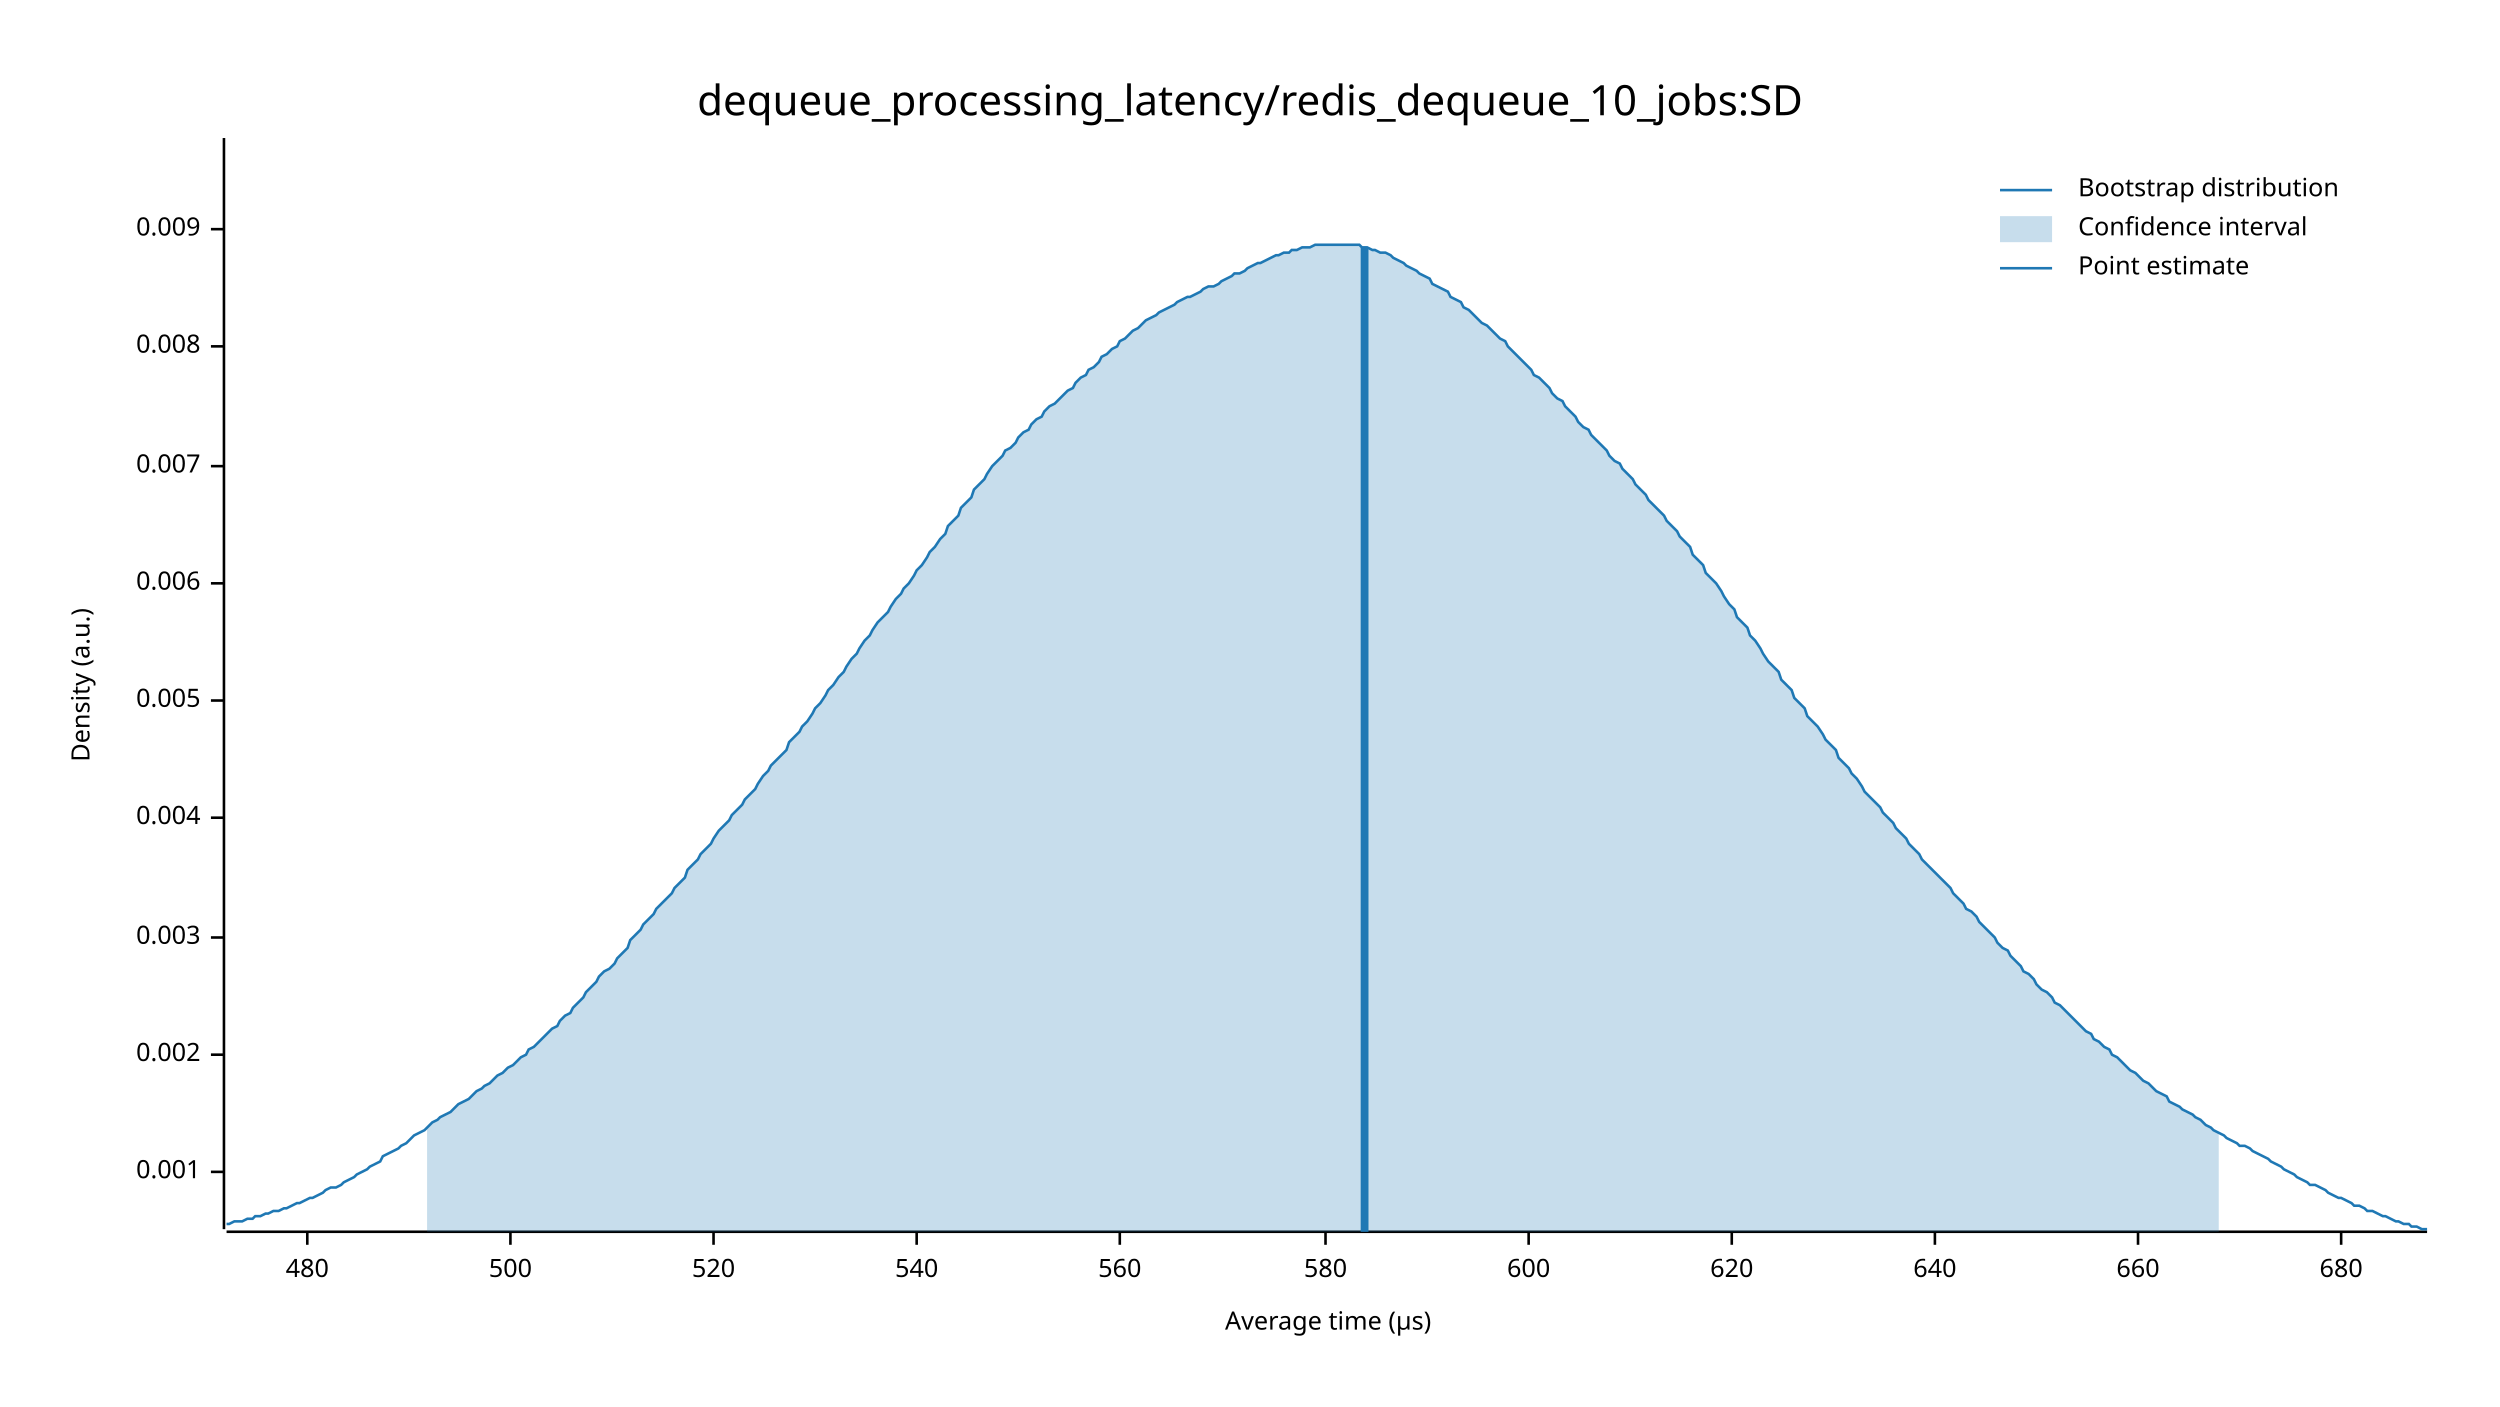
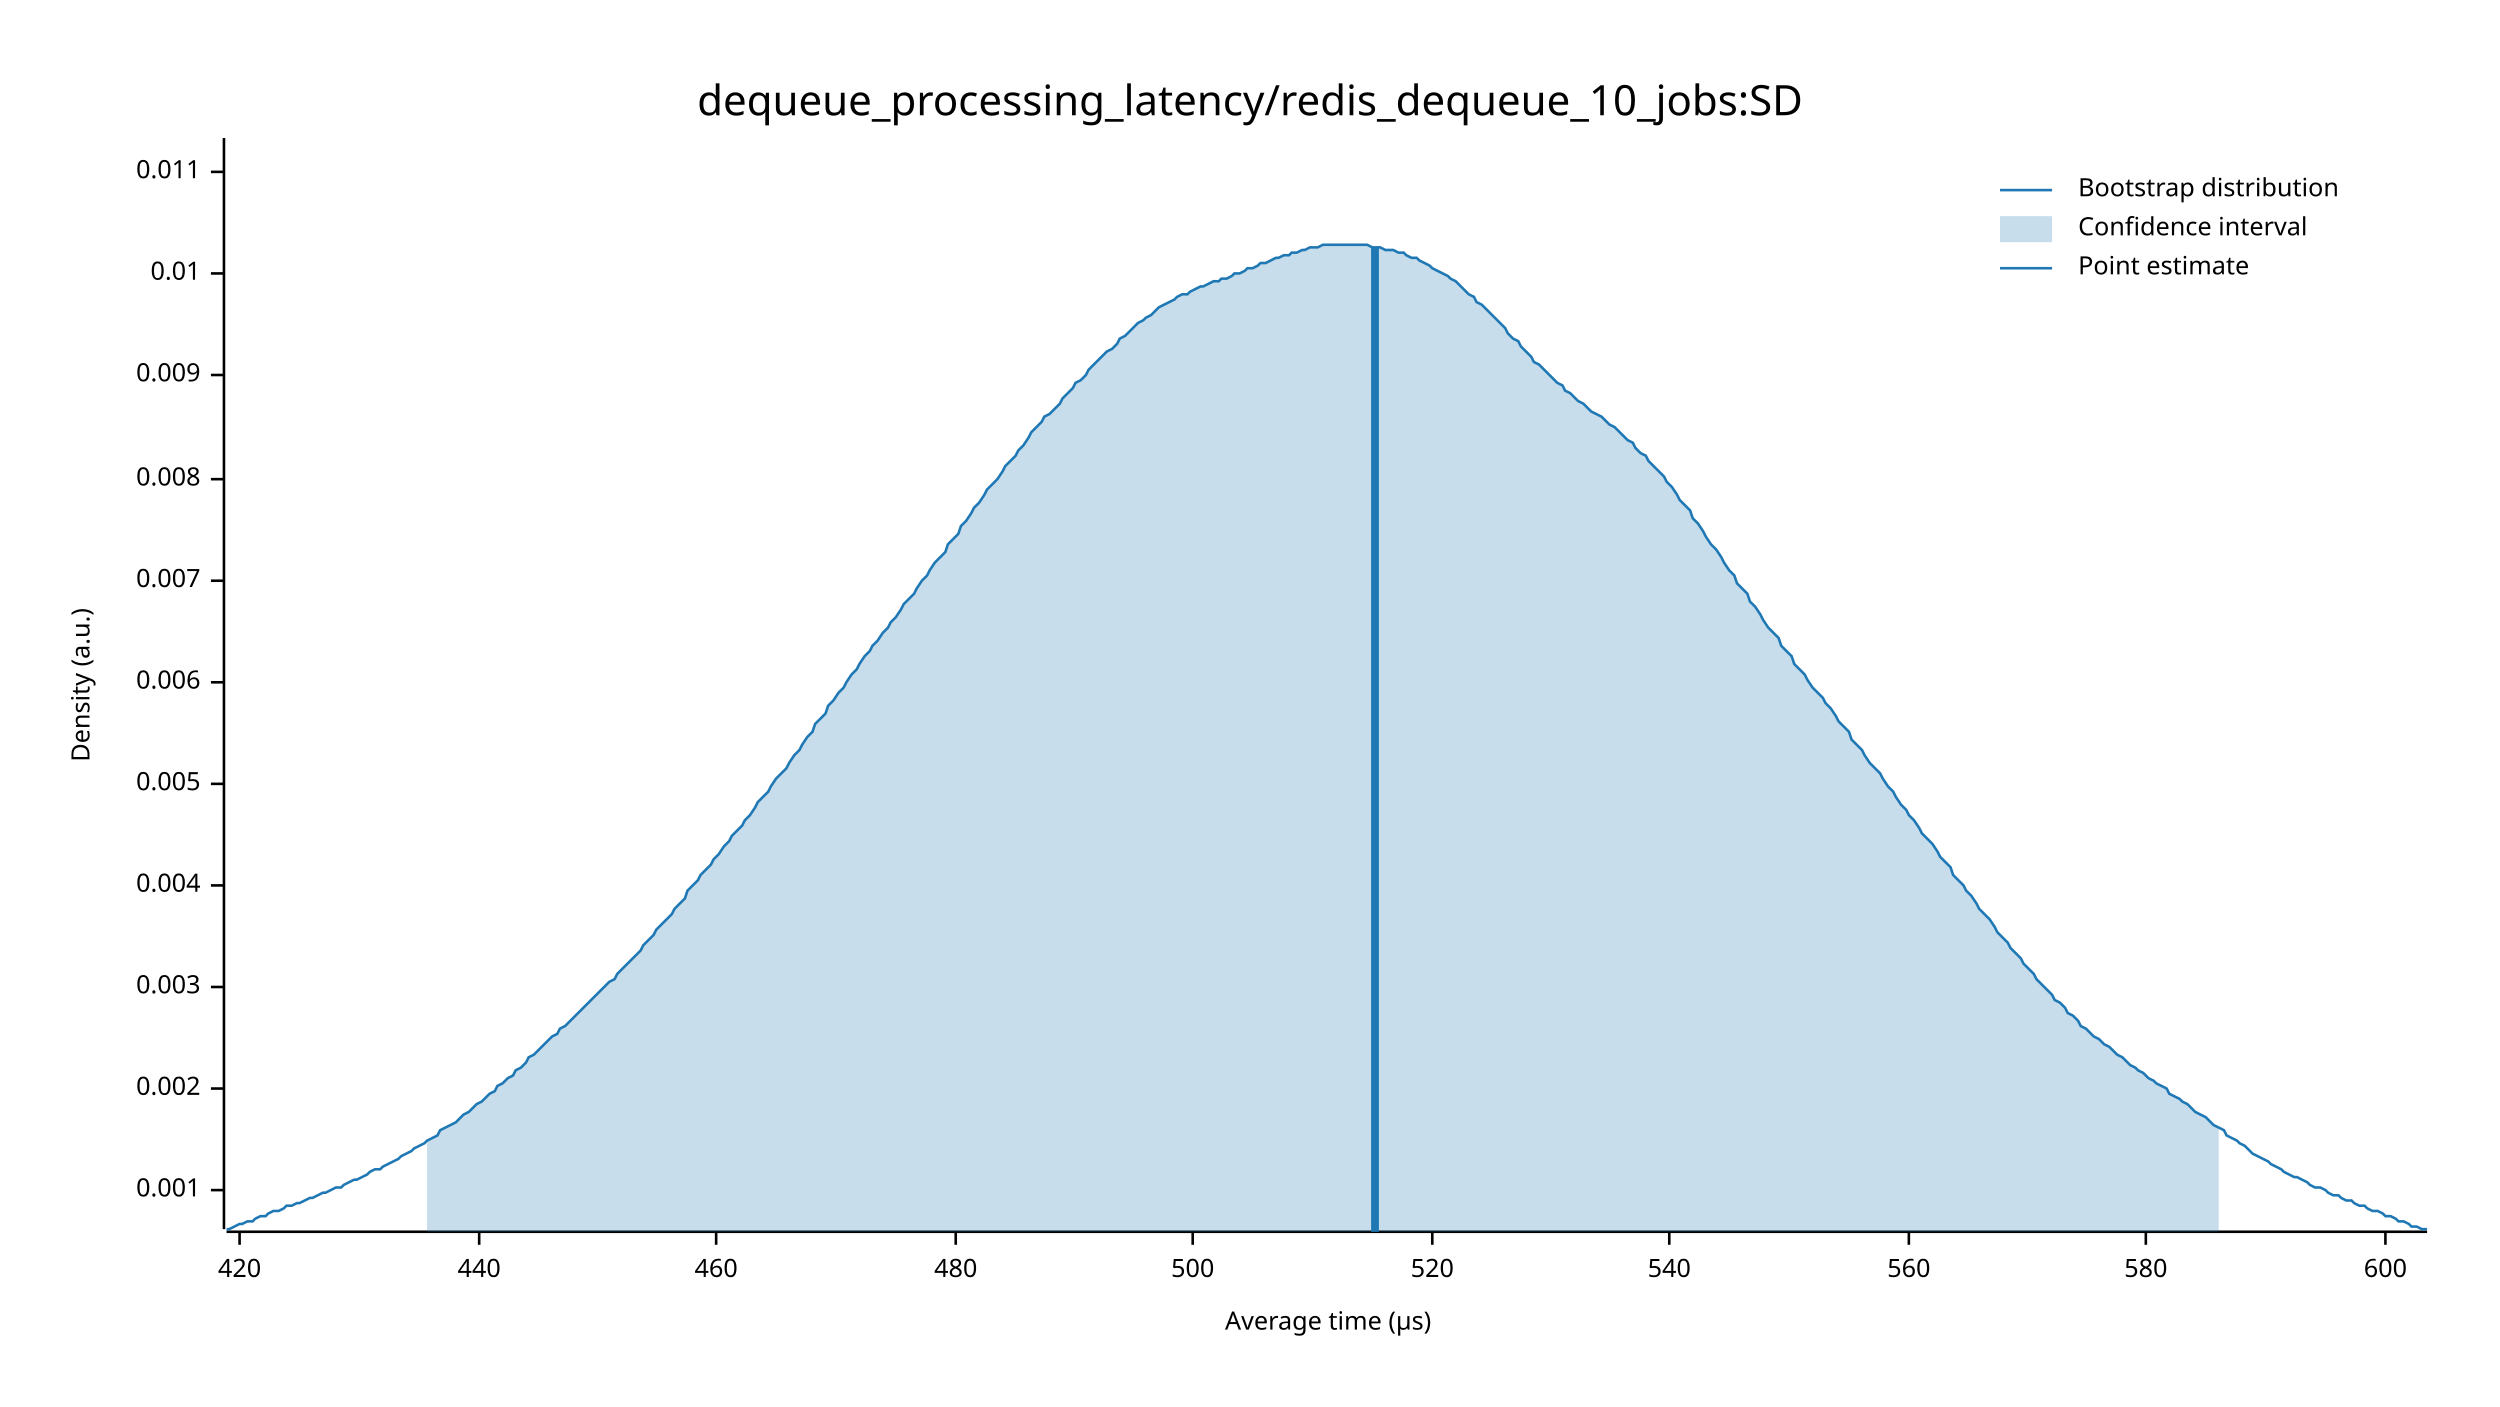
<svg xmlns="http://www.w3.org/2000/svg" width="960" height="540" viewBox="0 0 960 540">
  <text x="480" y="32" dy="0.76em" text-anchor="middle" font-family="sans-serif" font-size="16.129" opacity="1" fill="#000000">
dequeue_processing_latency/redis_dequeue_10_jobs:SD
</text>
  <text x="27" y="263" dy="0.76em" text-anchor="middle" font-family="sans-serif" font-size="9.677" opacity="1" fill="#000000" transform="rotate(270, 27, 263)">
Density (a.u.)
</text>
  <text x="510" y="513" dy="-0.5ex" text-anchor="middle" font-family="sans-serif" font-size="9.677" opacity="1" fill="#000000">
Average time (µs)
</text>
  <polyline fill="none" opacity="1" stroke="#000000" stroke-width="1" points="86,53 86,472 " />
-   <text x="77" y="450" dy="0.5ex" text-anchor="end" font-family="sans-serif" font-size="9.677" opacity="1" fill="#000000">
+   <text x="77" y="457" dy="0.5ex" text-anchor="end" font-family="sans-serif" font-size="9.677" opacity="1" fill="#000000">
0.001
</text>
-   <polyline fill="none" opacity="1" stroke="#000000" stroke-width="1" points="81,450 86,450 " />
-   <text x="77" y="405" dy="0.5ex" text-anchor="end" font-family="sans-serif" font-size="9.677" opacity="1" fill="#000000">
+   <polyline fill="none" opacity="1" stroke="#000000" stroke-width="1" points="81,457 86,457 " />
+   <text x="77" y="418" dy="0.5ex" text-anchor="end" font-family="sans-serif" font-size="9.677" opacity="1" fill="#000000">
0.002
</text>
-   <polyline fill="none" opacity="1" stroke="#000000" stroke-width="1" points="81,405 86,405 " />
-   <text x="77" y="360" dy="0.5ex" text-anchor="end" font-family="sans-serif" font-size="9.677" opacity="1" fill="#000000">
+   <polyline fill="none" opacity="1" stroke="#000000" stroke-width="1" points="81,418 86,418 " />
+   <text x="77" y="379" dy="0.5ex" text-anchor="end" font-family="sans-serif" font-size="9.677" opacity="1" fill="#000000">
0.003
</text>
-   <polyline fill="none" opacity="1" stroke="#000000" stroke-width="1" points="81,360 86,360 " />
-   <text x="77" y="314" dy="0.5ex" text-anchor="end" font-family="sans-serif" font-size="9.677" opacity="1" fill="#000000">
+   <polyline fill="none" opacity="1" stroke="#000000" stroke-width="1" points="81,379 86,379 " />
+   <text x="77" y="340" dy="0.5ex" text-anchor="end" font-family="sans-serif" font-size="9.677" opacity="1" fill="#000000">
0.004
</text>
-   <polyline fill="none" opacity="1" stroke="#000000" stroke-width="1" points="81,314 86,314 " />
-   <text x="77" y="269" dy="0.5ex" text-anchor="end" font-family="sans-serif" font-size="9.677" opacity="1" fill="#000000">
+   <polyline fill="none" opacity="1" stroke="#000000" stroke-width="1" points="81,340 86,340 " />
+   <text x="77" y="301" dy="0.5ex" text-anchor="end" font-family="sans-serif" font-size="9.677" opacity="1" fill="#000000">
0.005
</text>
-   <polyline fill="none" opacity="1" stroke="#000000" stroke-width="1" points="81,269 86,269 " />
-   <text x="77" y="224" dy="0.5ex" text-anchor="end" font-family="sans-serif" font-size="9.677" opacity="1" fill="#000000">
+   <polyline fill="none" opacity="1" stroke="#000000" stroke-width="1" points="81,301 86,301 " />
+   <text x="77" y="262" dy="0.5ex" text-anchor="end" font-family="sans-serif" font-size="9.677" opacity="1" fill="#000000">
0.006
</text>
-   <polyline fill="none" opacity="1" stroke="#000000" stroke-width="1" points="81,224 86,224 " />
-   <text x="77" y="179" dy="0.5ex" text-anchor="end" font-family="sans-serif" font-size="9.677" opacity="1" fill="#000000">
+   <polyline fill="none" opacity="1" stroke="#000000" stroke-width="1" points="81,262 86,262 " />
+   <text x="77" y="223" dy="0.5ex" text-anchor="end" font-family="sans-serif" font-size="9.677" opacity="1" fill="#000000">
0.007
</text>
-   <polyline fill="none" opacity="1" stroke="#000000" stroke-width="1" points="81,179 86,179 " />
-   <text x="77" y="133" dy="0.5ex" text-anchor="end" font-family="sans-serif" font-size="9.677" opacity="1" fill="#000000">
+   <polyline fill="none" opacity="1" stroke="#000000" stroke-width="1" points="81,223 86,223 " />
+   <text x="77" y="184" dy="0.5ex" text-anchor="end" font-family="sans-serif" font-size="9.677" opacity="1" fill="#000000">
0.008
</text>
-   <polyline fill="none" opacity="1" stroke="#000000" stroke-width="1" points="81,133 86,133 " />
-   <text x="77" y="88" dy="0.5ex" text-anchor="end" font-family="sans-serif" font-size="9.677" opacity="1" fill="#000000">
+   <polyline fill="none" opacity="1" stroke="#000000" stroke-width="1" points="81,184 86,184 " />
+   <text x="77" y="144" dy="0.5ex" text-anchor="end" font-family="sans-serif" font-size="9.677" opacity="1" fill="#000000">
0.009
</text>
-   <polyline fill="none" opacity="1" stroke="#000000" stroke-width="1" points="81,88 86,88 " />
+   <polyline fill="none" opacity="1" stroke="#000000" stroke-width="1" points="81,144 86,144 " />
+   <text x="77" y="105" dy="0.5ex" text-anchor="end" font-family="sans-serif" font-size="9.677" opacity="1" fill="#000000">
+ 0.01
+ </text>
+   <polyline fill="none" opacity="1" stroke="#000000" stroke-width="1" points="81,105 86,105 " />
+   <text x="77" y="66" dy="0.5ex" text-anchor="end" font-family="sans-serif" font-size="9.677" opacity="1" fill="#000000">
+ 0.011
+ </text>
+   <polyline fill="none" opacity="1" stroke="#000000" stroke-width="1" points="81,66 86,66 " />
  <polyline fill="none" opacity="1" stroke="#000000" stroke-width="1" points="87,473 932,473 " />
-   <text x="118" y="483" dy="0.76em" text-anchor="middle" font-family="sans-serif" font-size="9.677" opacity="1" fill="#000000">
+   <text x="92" y="483" dy="0.76em" text-anchor="middle" font-family="sans-serif" font-size="9.677" opacity="1" fill="#000000">
+ 420
+ </text>
+   <polyline fill="none" opacity="1" stroke="#000000" stroke-width="1" points="92,473 92,478 " />
+   <text x="184" y="483" dy="0.76em" text-anchor="middle" font-family="sans-serif" font-size="9.677" opacity="1" fill="#000000">
+ 440
+ </text>
+   <polyline fill="none" opacity="1" stroke="#000000" stroke-width="1" points="184,473 184,478 " />
+   <text x="275" y="483" dy="0.76em" text-anchor="middle" font-family="sans-serif" font-size="9.677" opacity="1" fill="#000000">
+ 460
+ </text>
+   <polyline fill="none" opacity="1" stroke="#000000" stroke-width="1" points="275,473 275,478 " />
+   <text x="367" y="483" dy="0.76em" text-anchor="middle" font-family="sans-serif" font-size="9.677" opacity="1" fill="#000000">
480
</text>
-   <polyline fill="none" opacity="1" stroke="#000000" stroke-width="1" points="118,473 118,478 " />
-   <text x="196" y="483" dy="0.76em" text-anchor="middle" font-family="sans-serif" font-size="9.677" opacity="1" fill="#000000">
+   <polyline fill="none" opacity="1" stroke="#000000" stroke-width="1" points="367,473 367,478 " />
+   <text x="458" y="483" dy="0.76em" text-anchor="middle" font-family="sans-serif" font-size="9.677" opacity="1" fill="#000000">
500
</text>
-   <polyline fill="none" opacity="1" stroke="#000000" stroke-width="1" points="196,473 196,478 " />
-   <text x="274" y="483" dy="0.76em" text-anchor="middle" font-family="sans-serif" font-size="9.677" opacity="1" fill="#000000">
+   <polyline fill="none" opacity="1" stroke="#000000" stroke-width="1" points="458,473 458,478 " />
+   <text x="550" y="483" dy="0.76em" text-anchor="middle" font-family="sans-serif" font-size="9.677" opacity="1" fill="#000000">
520
</text>
-   <polyline fill="none" opacity="1" stroke="#000000" stroke-width="1" points="274,473 274,478 " />
-   <text x="352" y="483" dy="0.76em" text-anchor="middle" font-family="sans-serif" font-size="9.677" opacity="1" fill="#000000">
+   <polyline fill="none" opacity="1" stroke="#000000" stroke-width="1" points="550,473 550,478 " />
+   <text x="641" y="483" dy="0.76em" text-anchor="middle" font-family="sans-serif" font-size="9.677" opacity="1" fill="#000000">
540
</text>
-   <polyline fill="none" opacity="1" stroke="#000000" stroke-width="1" points="352,473 352,478 " />
-   <text x="430" y="483" dy="0.76em" text-anchor="middle" font-family="sans-serif" font-size="9.677" opacity="1" fill="#000000">
+   <polyline fill="none" opacity="1" stroke="#000000" stroke-width="1" points="641,473 641,478 " />
+   <text x="733" y="483" dy="0.76em" text-anchor="middle" font-family="sans-serif" font-size="9.677" opacity="1" fill="#000000">
560
</text>
-   <polyline fill="none" opacity="1" stroke="#000000" stroke-width="1" points="430,473 430,478 " />
-   <text x="509" y="483" dy="0.76em" text-anchor="middle" font-family="sans-serif" font-size="9.677" opacity="1" fill="#000000">
+   <polyline fill="none" opacity="1" stroke="#000000" stroke-width="1" points="733,473 733,478 " />
+   <text x="824" y="483" dy="0.76em" text-anchor="middle" font-family="sans-serif" font-size="9.677" opacity="1" fill="#000000">
580
</text>
-   <polyline fill="none" opacity="1" stroke="#000000" stroke-width="1" points="509,473 509,478 " />
-   <text x="587" y="483" dy="0.76em" text-anchor="middle" font-family="sans-serif" font-size="9.677" opacity="1" fill="#000000">
+   <polyline fill="none" opacity="1" stroke="#000000" stroke-width="1" points="824,473 824,478 " />
+   <text x="916" y="483" dy="0.76em" text-anchor="middle" font-family="sans-serif" font-size="9.677" opacity="1" fill="#000000">
600
</text>
-   <polyline fill="none" opacity="1" stroke="#000000" stroke-width="1" points="587,473 587,478 " />
-   <text x="665" y="483" dy="0.76em" text-anchor="middle" font-family="sans-serif" font-size="9.677" opacity="1" fill="#000000">
- 620
- </text>
-   <polyline fill="none" opacity="1" stroke="#000000" stroke-width="1" points="665,473 665,478 " />
-   <text x="743" y="483" dy="0.76em" text-anchor="middle" font-family="sans-serif" font-size="9.677" opacity="1" fill="#000000">
- 640
- </text>
-   <polyline fill="none" opacity="1" stroke="#000000" stroke-width="1" points="743,473 743,478 " />
-   <text x="821" y="483" dy="0.76em" text-anchor="middle" font-family="sans-serif" font-size="9.677" opacity="1" fill="#000000">
- 660
- </text>
-   <polyline fill="none" opacity="1" stroke="#000000" stroke-width="1" points="821,473 821,478 " />
-   <text x="899" y="483" dy="0.76em" text-anchor="middle" font-family="sans-serif" font-size="9.677" opacity="1" fill="#000000">
- 680
- </text>
-   <polyline fill="none" opacity="1" stroke="#000000" stroke-width="1" points="899,473 899,478 " />
-   <polyline fill="none" opacity="1" stroke="#1F78B4" stroke-width="1" points="87,470 88,470 90,469 92,469 93,469 95,468 97,468 98,467 100,467 102,466 103,466 105,465 107,465 109,464 110,464 112,463 114,462 115,462 117,461 119,460 120,460 122,459 124,458 125,457 127,456 129,456 131,455 132,454 134,453 136,452 137,451 139,450 141,449 142,448 144,447 146,446 147,444 149,443 151,442 153,441 154,440 156,439 158,437 159,436 161,435 163,434 164,433 166,431 168,430 169,429 171,428 173,427 175,425 176,424 178,423 180,422 181,421 183,419 185,418 186,417 188,416 190,414 191,413 193,412 195,410 197,409 198,408 200,406 202,405 203,403 205,402 207,400 208,399 210,397 212,395 214,394 215,392 217,390 219,389 220,387 222,385 224,383 225,381 227,379 229,377 230,375 232,373 234,372 236,370 237,368 239,366 241,364 242,361 244,359 246,357 247,355 249,353 251,351 252,349 254,347 256,345 258,343 259,341 261,339 263,337 264,334 266,332 268,330 269,328 271,326 273,324 274,322 276,319 278,317 280,315 281,313 283,311 285,309 286,307 288,305 290,303 291,301 293,298 295,296 296,294 298,292 300,290 302,288 303,285 305,283 307,281 308,279 310,277 312,274 313,272 315,270 317,267 318,265 320,263 322,260 324,258 325,256 327,253 329,251 330,249 332,246 334,244 335,242 337,239 339,237 341,235 342,233 344,230 346,228 347,226 349,224 351,221 352,219 354,217 356,214 357,212 359,210 361,207 363,205 364,202 366,200 368,198 369,195 371,193 373,191 374,188 376,186 378,184 379,182 381,179 383,177 385,175 386,173 388,172 390,170 391,168 393,166 395,165 396,163 398,161 400,160 401,158 403,156 405,155 407,153 408,152 410,150 412,149 413,147 415,145 417,144 418,142 420,141 422,139 423,137 425,136 427,134 429,133 430,131 432,130 434,128 435,127 437,126 439,124 440,123 442,122 444,121 445,120 447,119 449,118 451,117 452,116 454,115 456,114 457,114 459,113 461,112 462,111 464,110 466,110 468,109 469,108 471,107 473,106 474,105 476,105 478,104 479,103 481,102 483,101 484,101 486,100 488,99 490,98 491,98 493,97 495,97 496,96 498,96 500,95 501,95 503,95 505,94 506,94 508,94 510,94 512,94 513,94 515,94 517,94 518,94 520,94 522,94 523,95 525,95 527,96 528,96 530,97 532,97 534,98 535,99 537,100 539,101 540,102 542,103 544,104 545,105 547,106 549,107 550,109 552,110 554,111 556,112 557,114 559,115 561,116 562,118 564,119 566,121 567,122 569,124 571,125 573,127 574,128 576,130 578,131 579,133 581,135 583,137 584,138 586,140 588,142 589,144 591,145 593,147 595,149 596,151 598,153 600,154 601,156 603,158 605,160 606,162 608,164 610,165 611,167 613,169 615,171 617,173 618,175 620,177 622,178 623,180 625,182 627,184 628,186 630,188 632,190 633,192 635,194 637,196 639,198 640,200 642,202 644,204 645,206 647,208 649,210 650,213 652,215 654,217 655,220 657,222 659,224 661,227 662,229 664,232 666,234 667,237 669,239 671,241 672,244 674,246 676,249 677,251 679,254 681,256 683,258 684,261 686,263 688,265 689,268 691,270 693,272 694,275 696,277 698,279 700,282 701,284 703,286 705,288 706,291 708,293 710,295 711,297 713,299 715,302 716,304 718,306 720,308 722,310 723,312 725,314 727,316 728,318 730,320 732,322 733,324 735,326 737,328 738,330 740,332 742,334 744,336 745,337 747,339 749,341 750,343 752,345 754,347 755,349 757,350 759,352 760,354 762,356 764,358 766,360 767,362 769,364 771,365 772,367 774,369 776,371 777,373 779,374 781,376 782,378 784,380 786,381 788,383 789,385 791,386 793,388 794,389 796,391 798,393 799,394 801,396 803,397 804,399 806,400 808,402 810,403 811,405 813,406 815,408 816,409 818,411 820,412 821,413 823,415 825,416 827,418 828,419 830,420 832,421 833,423 835,424 837,425 838,426 840,427 842,428 843,429 845,430 847,432 849,433 850,434 852,435 854,436 855,437 857,438 859,439 860,440 862,440 864,441 865,442 867,443 869,444 871,445 872,446 874,447 876,448 877,449 879,450 881,451 882,452 884,453 886,454 887,455 889,455 891,456 893,457 894,458 896,459 898,460 899,460 901,461 903,462 904,463 906,463 908,464 909,465 911,465 913,466 915,467 916,467 918,468 920,469 921,469 923,470 925,470 926,471 928,471 930,472 932,472 " />
-   <polygon opacity="0.25" fill="#1F78B4" points="164,433 166,431 168,430 169,429 171,428 173,427 175,425 176,424 178,423 180,422 181,421 183,419 185,418 186,417 188,416 190,414 191,413 193,412 195,410 197,409 198,408 200,406 202,405 203,403 205,402 207,400 208,399 210,397 212,395 214,394 215,392 217,390 219,389 220,387 222,385 224,383 225,381 227,379 229,377 230,375 232,373 234,372 236,370 237,368 239,366 241,364 242,361 244,359 246,357 247,355 249,353 251,351 252,349 254,347 256,345 258,343 259,341 261,339 263,337 264,334 266,332 268,330 269,328 271,326 273,324 274,322 276,319 278,317 280,315 281,313 283,311 285,309 286,307 288,305 290,303 291,301 293,298 295,296 296,294 298,292 300,290 302,288 303,285 305,283 307,281 308,279 310,277 312,274 313,272 315,270 317,267 318,265 320,263 322,260 324,258 325,256 327,253 329,251 330,249 332,246 334,244 335,242 337,239 339,237 341,235 342,233 344,230 346,228 347,226 349,224 351,221 352,219 354,217 356,214 357,212 359,210 361,207 363,205 364,202 366,200 368,198 369,195 371,193 373,191 374,188 376,186 378,184 379,182 381,179 383,177 385,175 386,173 388,172 390,170 391,168 393,166 395,165 396,163 398,161 400,160 401,158 403,156 405,155 407,153 408,152 410,150 412,149 413,147 415,145 417,144 418,142 420,141 422,139 423,137 425,136 427,134 429,133 430,131 432,130 434,128 435,127 437,126 439,124 440,123 442,122 444,121 445,120 447,119 449,118 451,117 452,116 454,115 456,114 457,114 459,113 461,112 462,111 464,110 466,110 468,109 469,108 471,107 473,106 474,105 476,105 478,104 479,103 481,102 483,101 484,101 486,100 488,99 490,98 491,98 493,97 495,97 496,96 498,96 500,95 501,95 503,95 505,94 506,94 508,94 510,94 512,94 513,94 515,94 517,94 518,94 520,94 522,94 523,95 525,95 527,96 528,96 530,97 532,97 534,98 535,99 537,100 539,101 540,102 542,103 544,104 545,105 547,106 549,107 550,109 552,110 554,111 556,112 557,114 559,115 561,116 562,118 564,119 566,121 567,122 569,124 571,125 573,127 574,128 576,130 578,131 579,133 581,135 583,137 584,138 586,140 588,142 589,144 591,145 593,147 595,149 596,151 598,153 600,154 601,156 603,158 605,160 606,162 608,164 610,165 611,167 613,169 615,171 617,173 618,175 620,177 622,178 623,180 625,182 627,184 628,186 630,188 632,190 633,192 635,194 637,196 639,198 640,200 642,202 644,204 645,206 647,208 649,210 650,213 652,215 654,217 655,220 657,222 659,224 661,227 662,229 664,232 666,234 667,237 669,239 671,241 672,244 674,246 676,249 677,251 679,254 681,256 683,258 684,261 686,263 688,265 689,268 691,270 693,272 694,275 696,277 698,279 700,282 701,284 703,286 705,288 706,291 708,293 710,295 711,297 713,299 715,302 716,304 718,306 720,308 722,310 723,312 725,314 727,316 728,318 730,320 732,322 733,324 735,326 737,328 738,330 740,332 742,334 744,336 745,337 747,339 749,341 750,343 752,345 754,347 755,349 757,350 759,352 760,354 762,356 764,358 766,360 767,362 769,364 771,365 772,367 774,369 776,371 777,373 779,374 781,376 782,378 784,380 786,381 788,383 789,385 791,386 793,388 794,389 796,391 798,393 799,394 801,396 803,397 804,399 806,400 808,402 810,403 811,405 813,406 815,408 816,409 818,411 820,412 821,413 823,415 825,416 827,418 828,419 830,420 832,421 833,423 835,424 837,425 838,426 840,427 842,428 843,429 845,430 847,432 849,433 850,434 852,435 852,473 164,473 " />
-   <polyline fill="none" opacity="1" stroke="#1F78B4" stroke-width="3" points="524,473 524,95 " />
+   <polyline fill="none" opacity="1" stroke="#000000" stroke-width="1" points="916,473 916,478 " />
+   <polyline fill="none" opacity="1" stroke="#1F78B4" stroke-width="1" points="87,472 88,472 90,471 92,470 93,470 95,469 97,469 98,468 100,467 102,467 103,466 105,465 107,465 109,464 110,463 112,463 114,462 115,462 117,461 119,460 120,460 122,459 124,458 125,458 127,457 129,456 131,456 132,455 134,454 136,453 137,453 139,452 141,451 142,450 144,449 146,449 147,448 149,447 151,446 153,445 154,444 156,443 158,442 159,441 161,440 163,439 164,438 166,437 168,436 169,434 171,433 173,432 175,431 176,430 178,428 180,427 181,426 183,424 185,423 186,422 188,420 190,419 191,417 193,416 195,414 197,413 198,411 200,410 202,408 203,406 205,405 207,403 208,402 210,400 212,398 214,397 215,395 217,394 219,392 220,391 222,389 224,387 225,386 227,384 229,382 230,381 232,379 234,377 236,376 237,374 239,372 241,370 242,369 244,367 246,365 247,363 249,361 251,359 252,357 254,355 256,353 258,351 259,349 261,347 263,345 264,342 266,340 268,338 269,336 271,334 273,332 274,330 276,328 278,325 280,323 281,321 283,319 285,317 286,315 288,313 290,310 291,308 293,306 295,304 296,302 298,299 300,297 302,295 303,293 305,290 307,288 308,286 310,283 312,281 313,278 315,276 317,274 318,271 320,269 322,266 324,264 325,262 327,259 329,257 330,255 332,252 334,250 335,248 337,246 339,243 341,241 342,239 344,237 346,234 347,232 349,230 351,228 352,226 354,223 356,221 357,219 359,216 361,214 363,212 364,209 366,207 368,205 369,202 371,200 373,197 374,195 376,193 378,190 379,188 381,186 383,184 385,181 386,179 388,177 390,175 391,173 393,171 395,168 396,166 398,164 400,162 401,160 403,159 405,157 407,155 408,153 410,151 412,149 413,147 415,146 417,144 418,142 420,140 422,138 423,137 425,135 427,134 429,132 430,130 432,129 434,127 435,126 437,124 439,123 440,122 442,121 444,119 445,118 447,117 449,116 451,115 452,114 454,113 456,113 457,112 459,111 461,110 462,110 464,109 466,108 468,108 469,107 471,107 473,106 474,105 476,105 478,104 479,103 481,103 483,102 484,101 486,101 488,100 490,99 491,99 493,98 495,98 496,97 498,97 500,96 501,96 503,95 505,95 506,95 508,94 510,94 512,94 513,94 515,94 517,94 518,94 520,94 522,94 523,94 525,94 527,95 528,95 530,95 532,96 534,96 535,96 537,97 539,97 540,98 542,99 544,99 545,100 547,101 549,102 550,103 552,104 554,105 556,106 557,107 559,108 561,110 562,111 564,113 566,114 567,116 569,117 571,119 573,121 574,122 576,124 578,126 579,128 581,130 583,131 584,133 586,135 588,137 589,139 591,140 593,142 595,144 596,145 598,147 600,148 601,150 603,151 605,153 606,154 608,155 610,157 611,158 613,159 615,160 617,162 618,163 620,164 622,166 623,167 625,169 627,170 628,172 630,174 632,175 633,177 635,179 637,181 639,183 640,185 642,187 644,190 645,192 647,194 649,196 650,199 652,201 654,204 655,206 657,209 659,211 661,214 662,216 664,219 666,221 667,224 669,226 671,228 672,231 674,233 676,236 677,238 679,241 681,243 683,245 684,248 686,250 688,252 689,255 691,257 693,259 694,261 696,264 698,266 700,268 701,270 703,272 705,275 706,277 708,279 710,281 711,284 713,286 715,288 716,290 718,293 720,295 722,297 723,299 725,302 727,304 728,306 730,309 732,311 733,313 735,315 737,318 738,320 740,322 742,324 744,327 745,329 747,331 749,333 750,336 752,338 754,340 755,342 757,344 759,347 760,349 762,351 764,353 766,356 767,358 769,360 771,362 772,364 774,366 776,368 777,370 779,372 781,374 782,376 784,378 786,380 788,382 789,384 791,385 793,387 794,389 796,390 798,392 799,394 801,395 803,397 804,398 806,399 808,401 810,402 811,403 813,405 815,406 816,407 818,409 820,410 821,411 823,412 825,414 827,415 828,416 830,417 832,418 833,420 835,421 837,422 838,423 840,424 842,426 843,427 845,428 847,429 849,431 850,432 852,433 854,434 855,436 857,437 859,438 860,439 862,440 864,442 865,443 867,444 869,445 871,446 872,447 874,448 876,449 877,450 879,451 881,452 882,452 884,453 886,454 887,455 889,456 891,456 893,457 894,458 896,459 898,459 899,460 901,461 903,461 904,462 906,463 908,463 909,464 911,465 913,465 915,466 916,467 918,467 920,468 921,469 923,469 925,470 926,471 928,471 930,472 932,472 " />
+   <polygon opacity="0.25" fill="#1F78B4" points="164,438 166,437 168,436 169,434 171,433 173,432 175,431 176,430 178,428 180,427 181,426 183,424 185,423 186,422 188,420 190,419 191,417 193,416 195,414 197,413 198,411 200,410 202,408 203,406 205,405 207,403 208,402 210,400 212,398 214,397 215,395 217,394 219,392 220,391 222,389 224,387 225,386 227,384 229,382 230,381 232,379 234,377 236,376 237,374 239,372 241,370 242,369 244,367 246,365 247,363 249,361 251,359 252,357 254,355 256,353 258,351 259,349 261,347 263,345 264,342 266,340 268,338 269,336 271,334 273,332 274,330 276,328 278,325 280,323 281,321 283,319 285,317 286,315 288,313 290,310 291,308 293,306 295,304 296,302 298,299 300,297 302,295 303,293 305,290 307,288 308,286 310,283 312,281 313,278 315,276 317,274 318,271 320,269 322,266 324,264 325,262 327,259 329,257 330,255 332,252 334,250 335,248 337,246 339,243 341,241 342,239 344,237 346,234 347,232 349,230 351,228 352,226 354,223 356,221 357,219 359,216 361,214 363,212 364,209 366,207 368,205 369,202 371,200 373,197 374,195 376,193 378,190 379,188 381,186 383,184 385,181 386,179 388,177 390,175 391,173 393,171 395,168 396,166 398,164 400,162 401,160 403,159 405,157 407,155 408,153 410,151 412,149 413,147 415,146 417,144 418,142 420,140 422,138 423,137 425,135 427,134 429,132 430,130 432,129 434,127 435,126 437,124 439,123 440,122 442,121 444,119 445,118 447,117 449,116 451,115 452,114 454,113 456,113 457,112 459,111 461,110 462,110 464,109 466,108 468,108 469,107 471,107 473,106 474,105 476,105 478,104 479,103 481,103 483,102 484,101 486,101 488,100 490,99 491,99 493,98 495,98 496,97 498,97 500,96 501,96 503,95 505,95 506,95 508,94 510,94 512,94 513,94 515,94 517,94 518,94 520,94 522,94 523,94 525,94 527,95 528,95 530,95 532,96 534,96 535,96 537,97 539,97 540,98 542,99 544,99 545,100 547,101 549,102 550,103 552,104 554,105 556,106 557,107 559,108 561,110 562,111 564,113 566,114 567,116 569,117 571,119 573,121 574,122 576,124 578,126 579,128 581,130 583,131 584,133 586,135 588,137 589,139 591,140 593,142 595,144 596,145 598,147 600,148 601,150 603,151 605,153 606,154 608,155 610,157 611,158 613,159 615,160 617,162 618,163 620,164 622,166 623,167 625,169 627,170 628,172 630,174 632,175 633,177 635,179 637,181 639,183 640,185 642,187 644,190 645,192 647,194 649,196 650,199 652,201 654,204 655,206 657,209 659,211 661,214 662,216 664,219 666,221 667,224 669,226 671,228 672,231 674,233 676,236 677,238 679,241 681,243 683,245 684,248 686,250 688,252 689,255 691,257 693,259 694,261 696,264 698,266 700,268 701,270 703,272 705,275 706,277 708,279 710,281 711,284 713,286 715,288 716,290 718,293 720,295 722,297 723,299 725,302 727,304 728,306 730,309 732,311 733,313 735,315 737,318 738,320 740,322 742,324 744,327 745,329 747,331 749,333 750,336 752,338 754,340 755,342 757,344 759,347 760,349 762,351 764,353 766,356 767,358 769,360 771,362 772,364 774,366 776,368 777,370 779,372 781,374 782,376 784,378 786,380 788,382 789,384 791,385 793,387 794,389 796,390 798,392 799,394 801,395 803,397 804,398 806,399 808,401 810,402 811,403 813,405 815,406 816,407 818,409 820,410 821,411 823,412 825,414 827,415 828,416 830,417 832,418 833,420 835,421 837,422 838,423 840,424 842,426 843,427 845,428 847,429 849,431 850,432 852,433 852,473 164,473 " />
+   <polyline fill="none" opacity="1" stroke="#1F78B4" stroke-width="3" points="528,473 528,95 " />
  <text x="798" y="68" dy="0.76em" text-anchor="start" font-family="sans-serif" font-size="9.677" opacity="1" fill="#000000">
Bootstrap distribution
</text>
  <text x="798" y="83" dy="0.76em" text-anchor="start" font-family="sans-serif" font-size="9.677" opacity="1" fill="#000000">
Confidence interval
</text>
  <text x="798" y="98" dy="0.76em" text-anchor="start" font-family="sans-serif" font-size="9.677" opacity="1" fill="#000000">
Point estimate
</text>
  <polyline fill="none" opacity="1" stroke="#1F78B4" stroke-width="1" points="768,73 788,73 " />
  <rect x="768" y="83" width="20" height="10" opacity="0.25" fill="#1F78B4" stroke="none" />
  <polyline fill="none" opacity="1" stroke="#1F78B4" stroke-width="1" points="768,103 788,103 " />
</svg>
